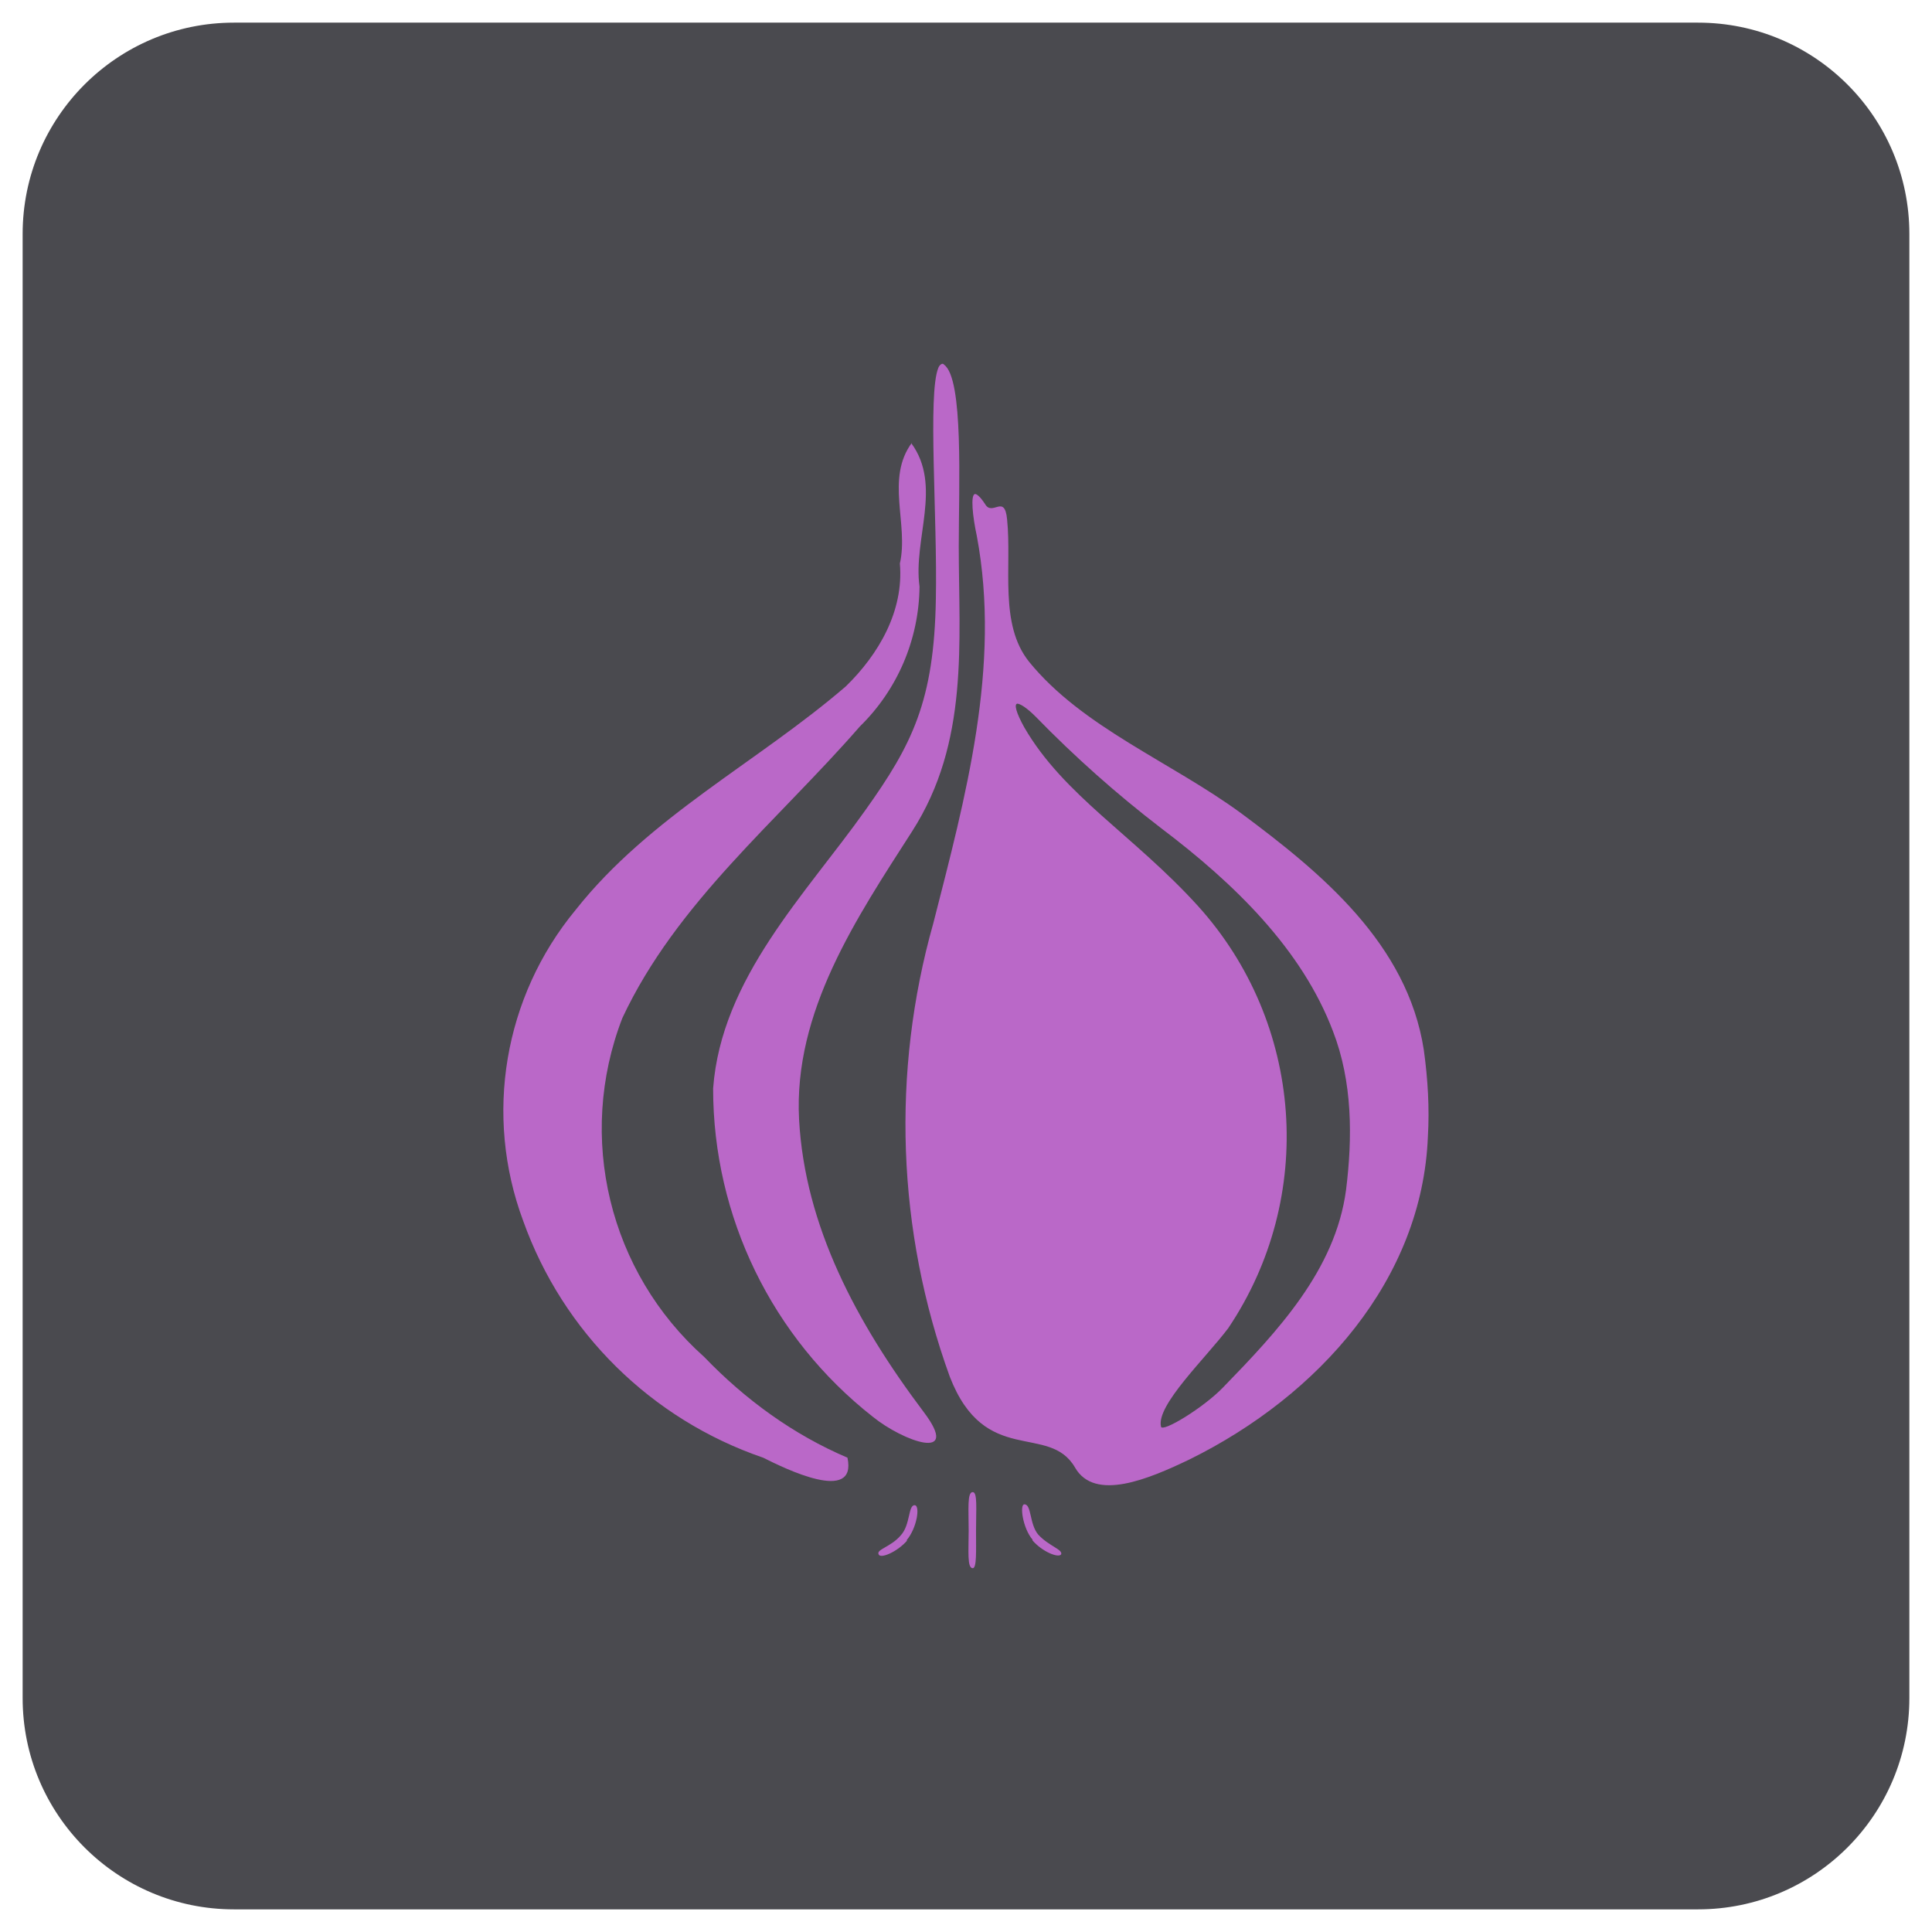
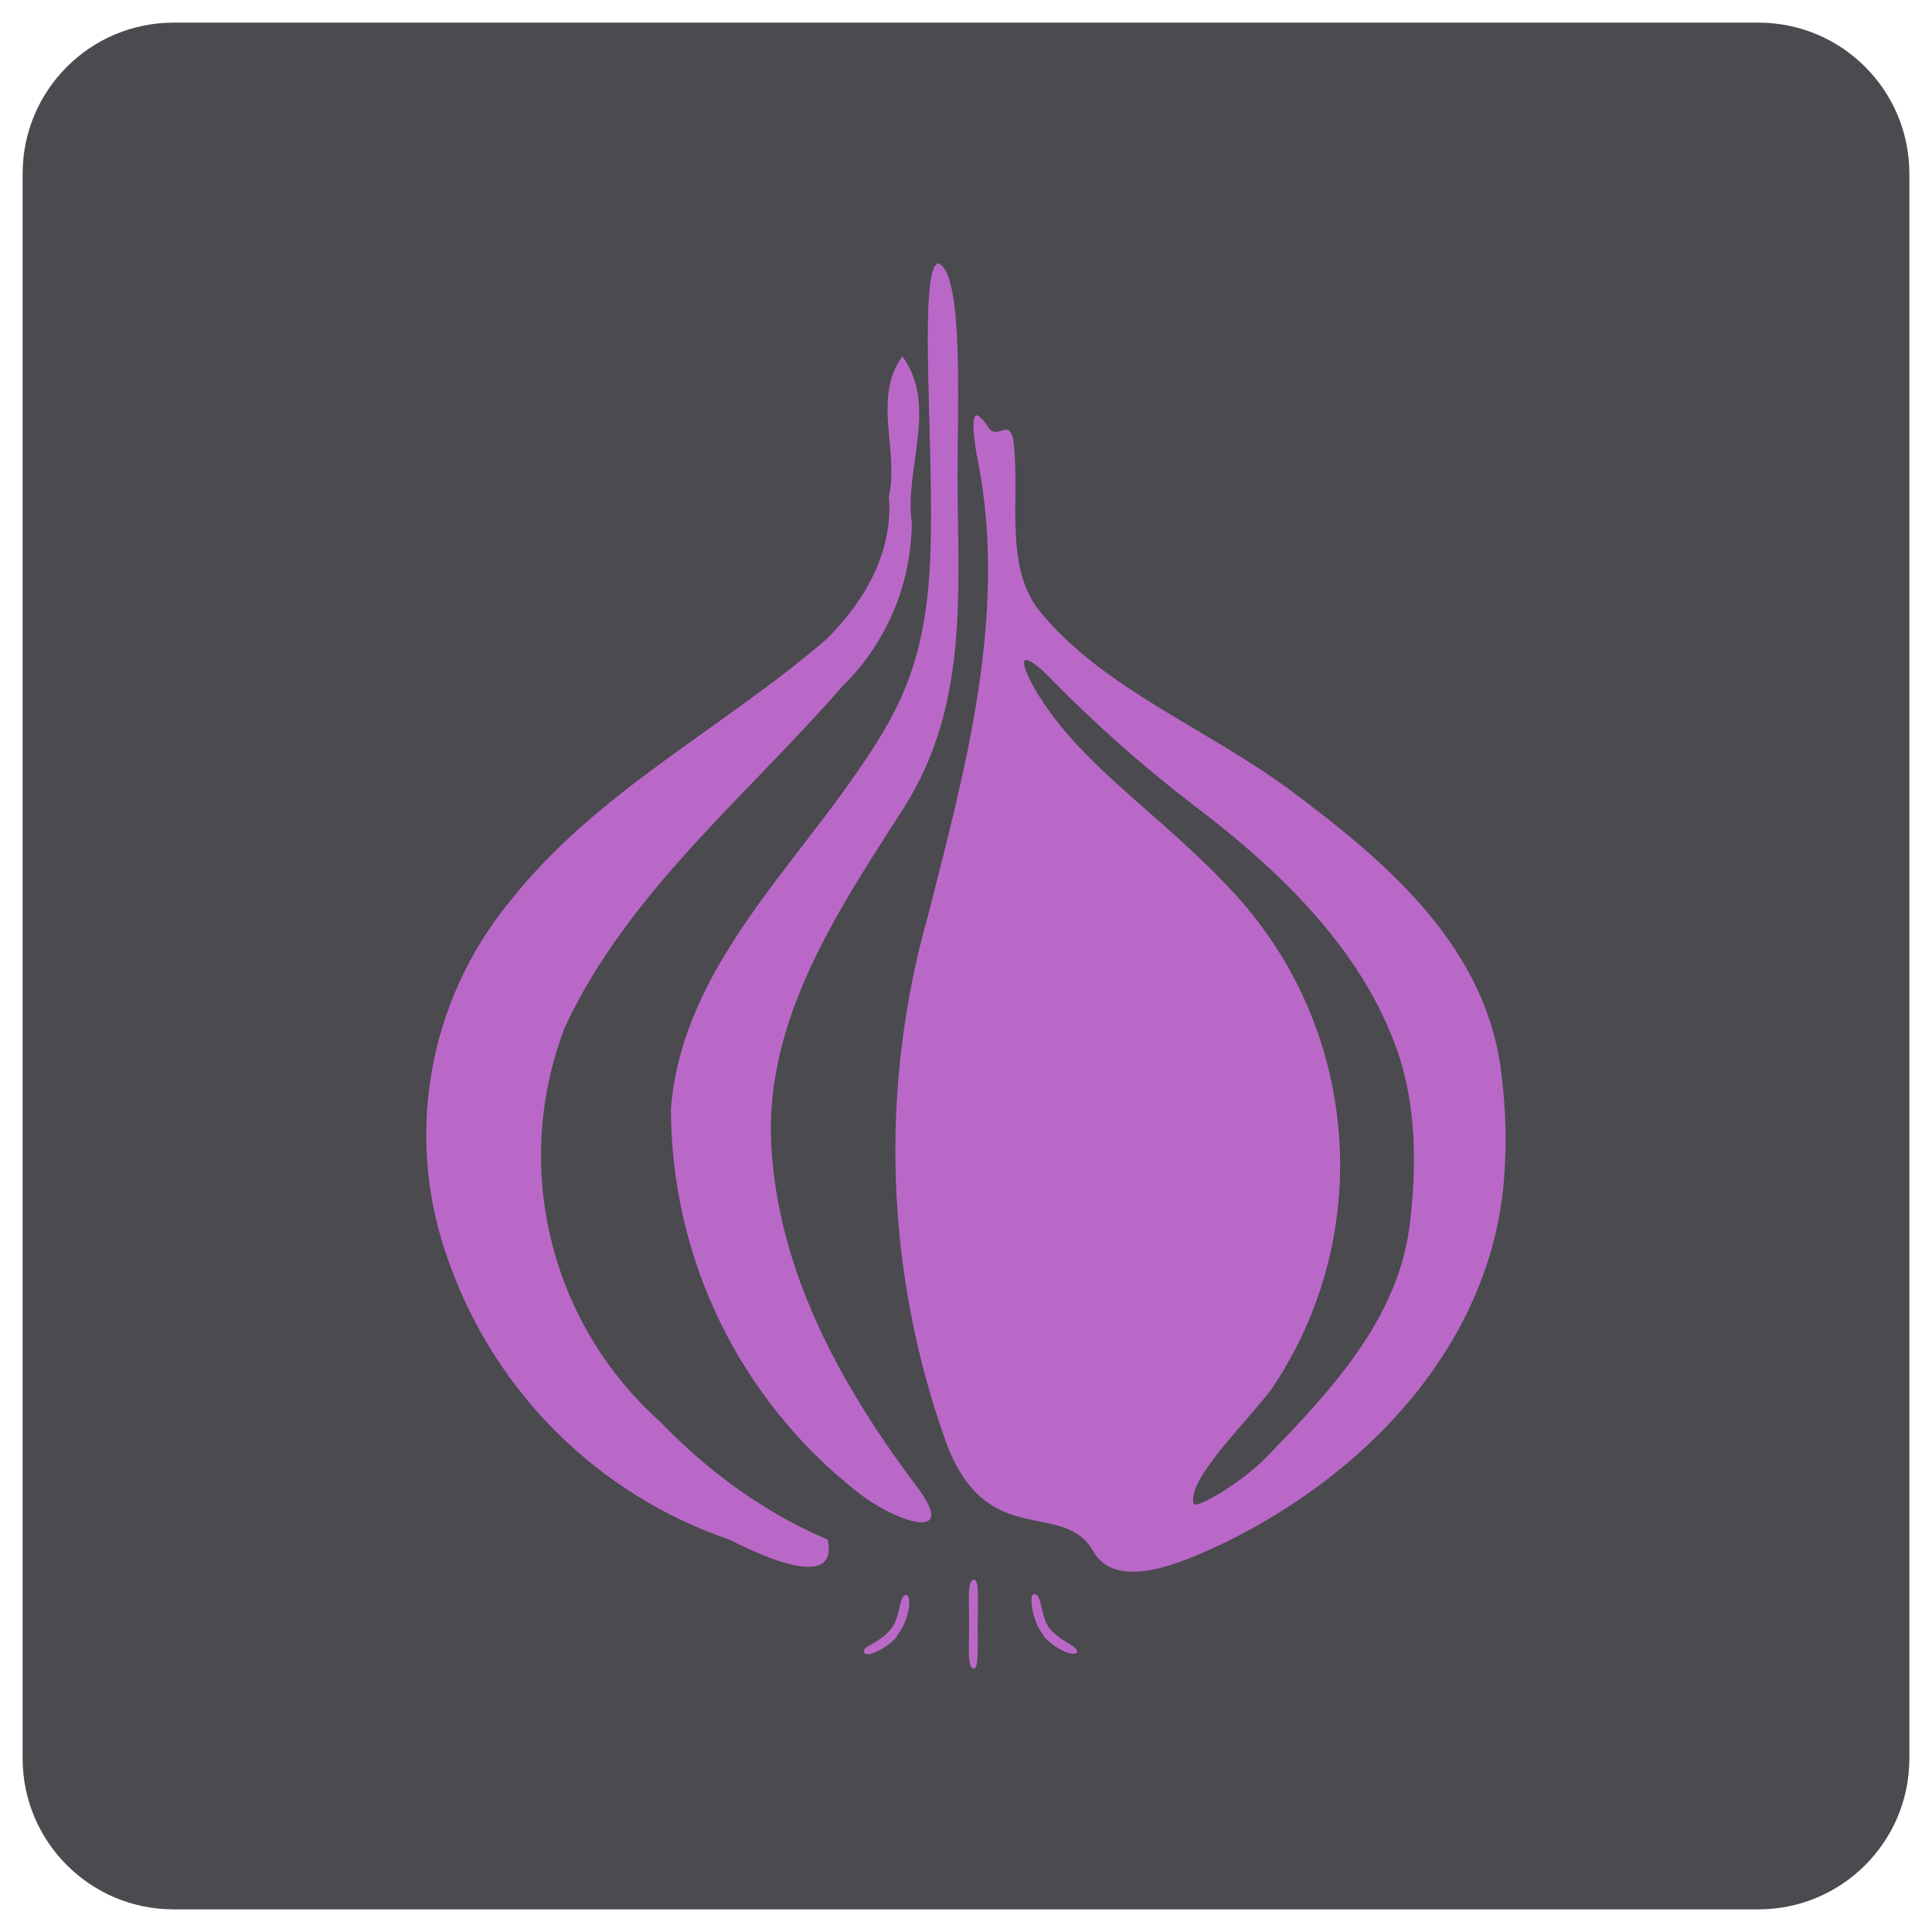
<svg xmlns="http://www.w3.org/2000/svg" viewBox="0 0 128 128">
-   <rect x="1.5" y="1.5" width="125" height="125" rx="14" fill="#4a4a4f" />
-   <g transform="translate(17.92,17.92) scale(3.84)">
+   <rect x="1.5" y="1.5" width="125" height="125" rx="10" fill="#4a4a4f" />
+   <g transform="translate(10.24,10.24) scale(4.48)">
    <path fill="#ba68c8" d="M11.057 2.981c.537.735.028 1.653.141 2.472a3.42 3.42 0 0 1-1.03 2.415c-1.414 1.625-3.165 3.038-4.097 5.03a5.28 5.28 0 0 0 1.412 5.847c.706.735 1.54 1.342 2.472 1.738.17.805-1.088.184-1.455 0A6.7 6.7 0 0 1 4.361 16.4a5.44 5.44 0 0 1 .904-5.368c1.272-1.61 3.136-2.543 4.662-3.857.565-.55 1.003-1.3.932-2.119.156-.678-.254-1.469.212-2.09zm-.07 18.929c-.17.198-.467.325-.495.24-.042-.085.212-.127.381-.325.17-.183.127-.522.24-.522.1 0 .043.395-.14.607zm2.16 0c.17.198.453.31.495.24.028-.085-.212-.141-.395-.339-.156-.184-.113-.523-.24-.523-.085 0-.029.41.14.608zm-1.03.48c-.1 0-.071-.296-.071-.65 0-.367-.028-.663.07-.663.085 0 .057.296.057.663 0 .354.014.65-.057.65m-.495-20.765c.34.24.254 2.077.254 3.136 0 1.653.184 3.376-.805 4.916-.96 1.497-2.048 3.108-1.95 4.972.1 1.837.99 3.504 2.148 5.043.664.876-.353.509-.876.085a7.2 7.2 0 0 1-2.755-5.664c.142-1.907 1.597-3.348 2.628-4.803.805-1.13 1.186-1.879 1.215-3.645.028-1.412-.142-3.531.042-3.983.014-.043.07-.1.099-.057m.537 2.232c-.085 0-.043.396.028.72.424 2.26-.198 4.52-.749 6.682a12.77 12.77 0 0 0 .283 7.826c.607 1.568 1.71.791 2.161 1.568.34.593 1.272.198 1.978-.141 2.232-1.102 4.012-3.108 4.11-5.566.029-.494 0-.989-.07-1.497-.283-1.837-1.78-3.065-3.15-4.083-1.215-.89-2.74-1.483-3.659-2.613-.523-.65-.297-1.638-.381-2.458-.043-.452-.255-.042-.382-.268-.084-.127-.14-.17-.17-.17zm.72 3.616c.057 0 .17.071.325.226a20 20 0 0 0 2.161 1.921c1.272.961 2.43 2.091 2.967 3.504.339.875.339 1.836.226 2.74-.184 1.384-1.187 2.444-2.119 3.404-.339.354-1.06.791-1.074.678-.084-.367.763-1.172 1.159-1.695A5.93 5.93 0 0 0 16 10.962c-1.102-1.214-2.317-1.907-2.995-3.08-.14-.253-.183-.409-.113-.409z" />
  </g>
</svg>
